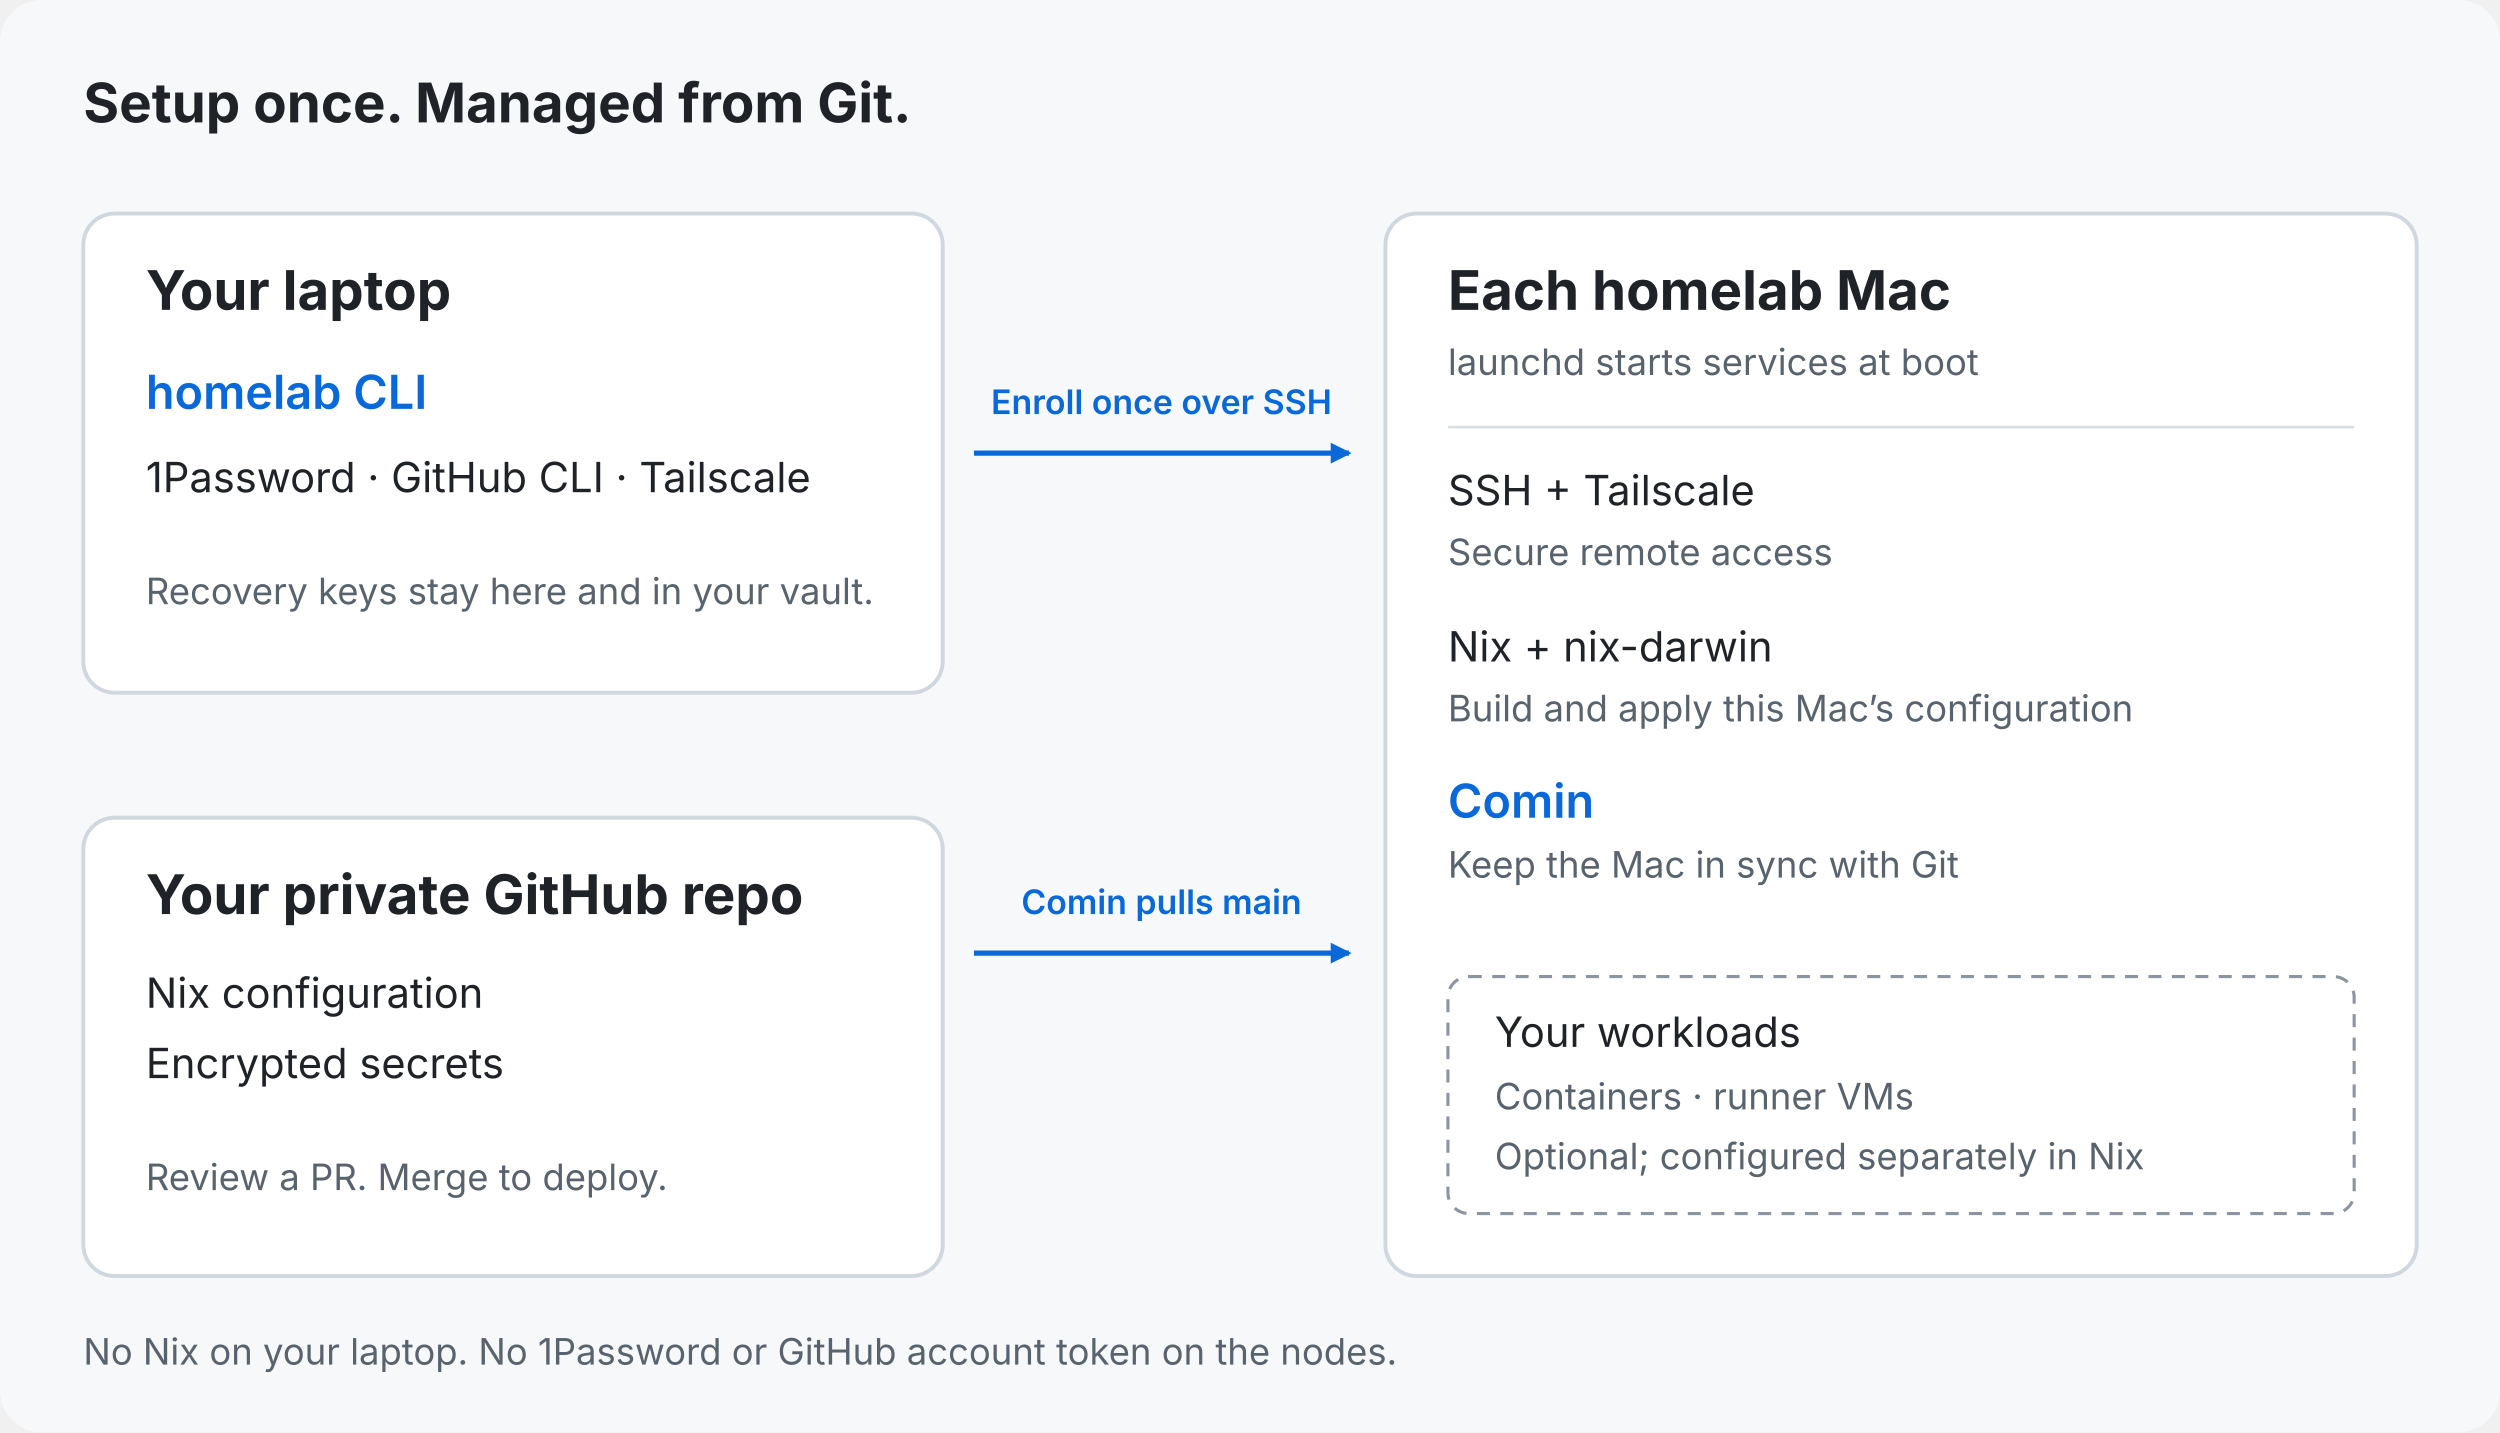
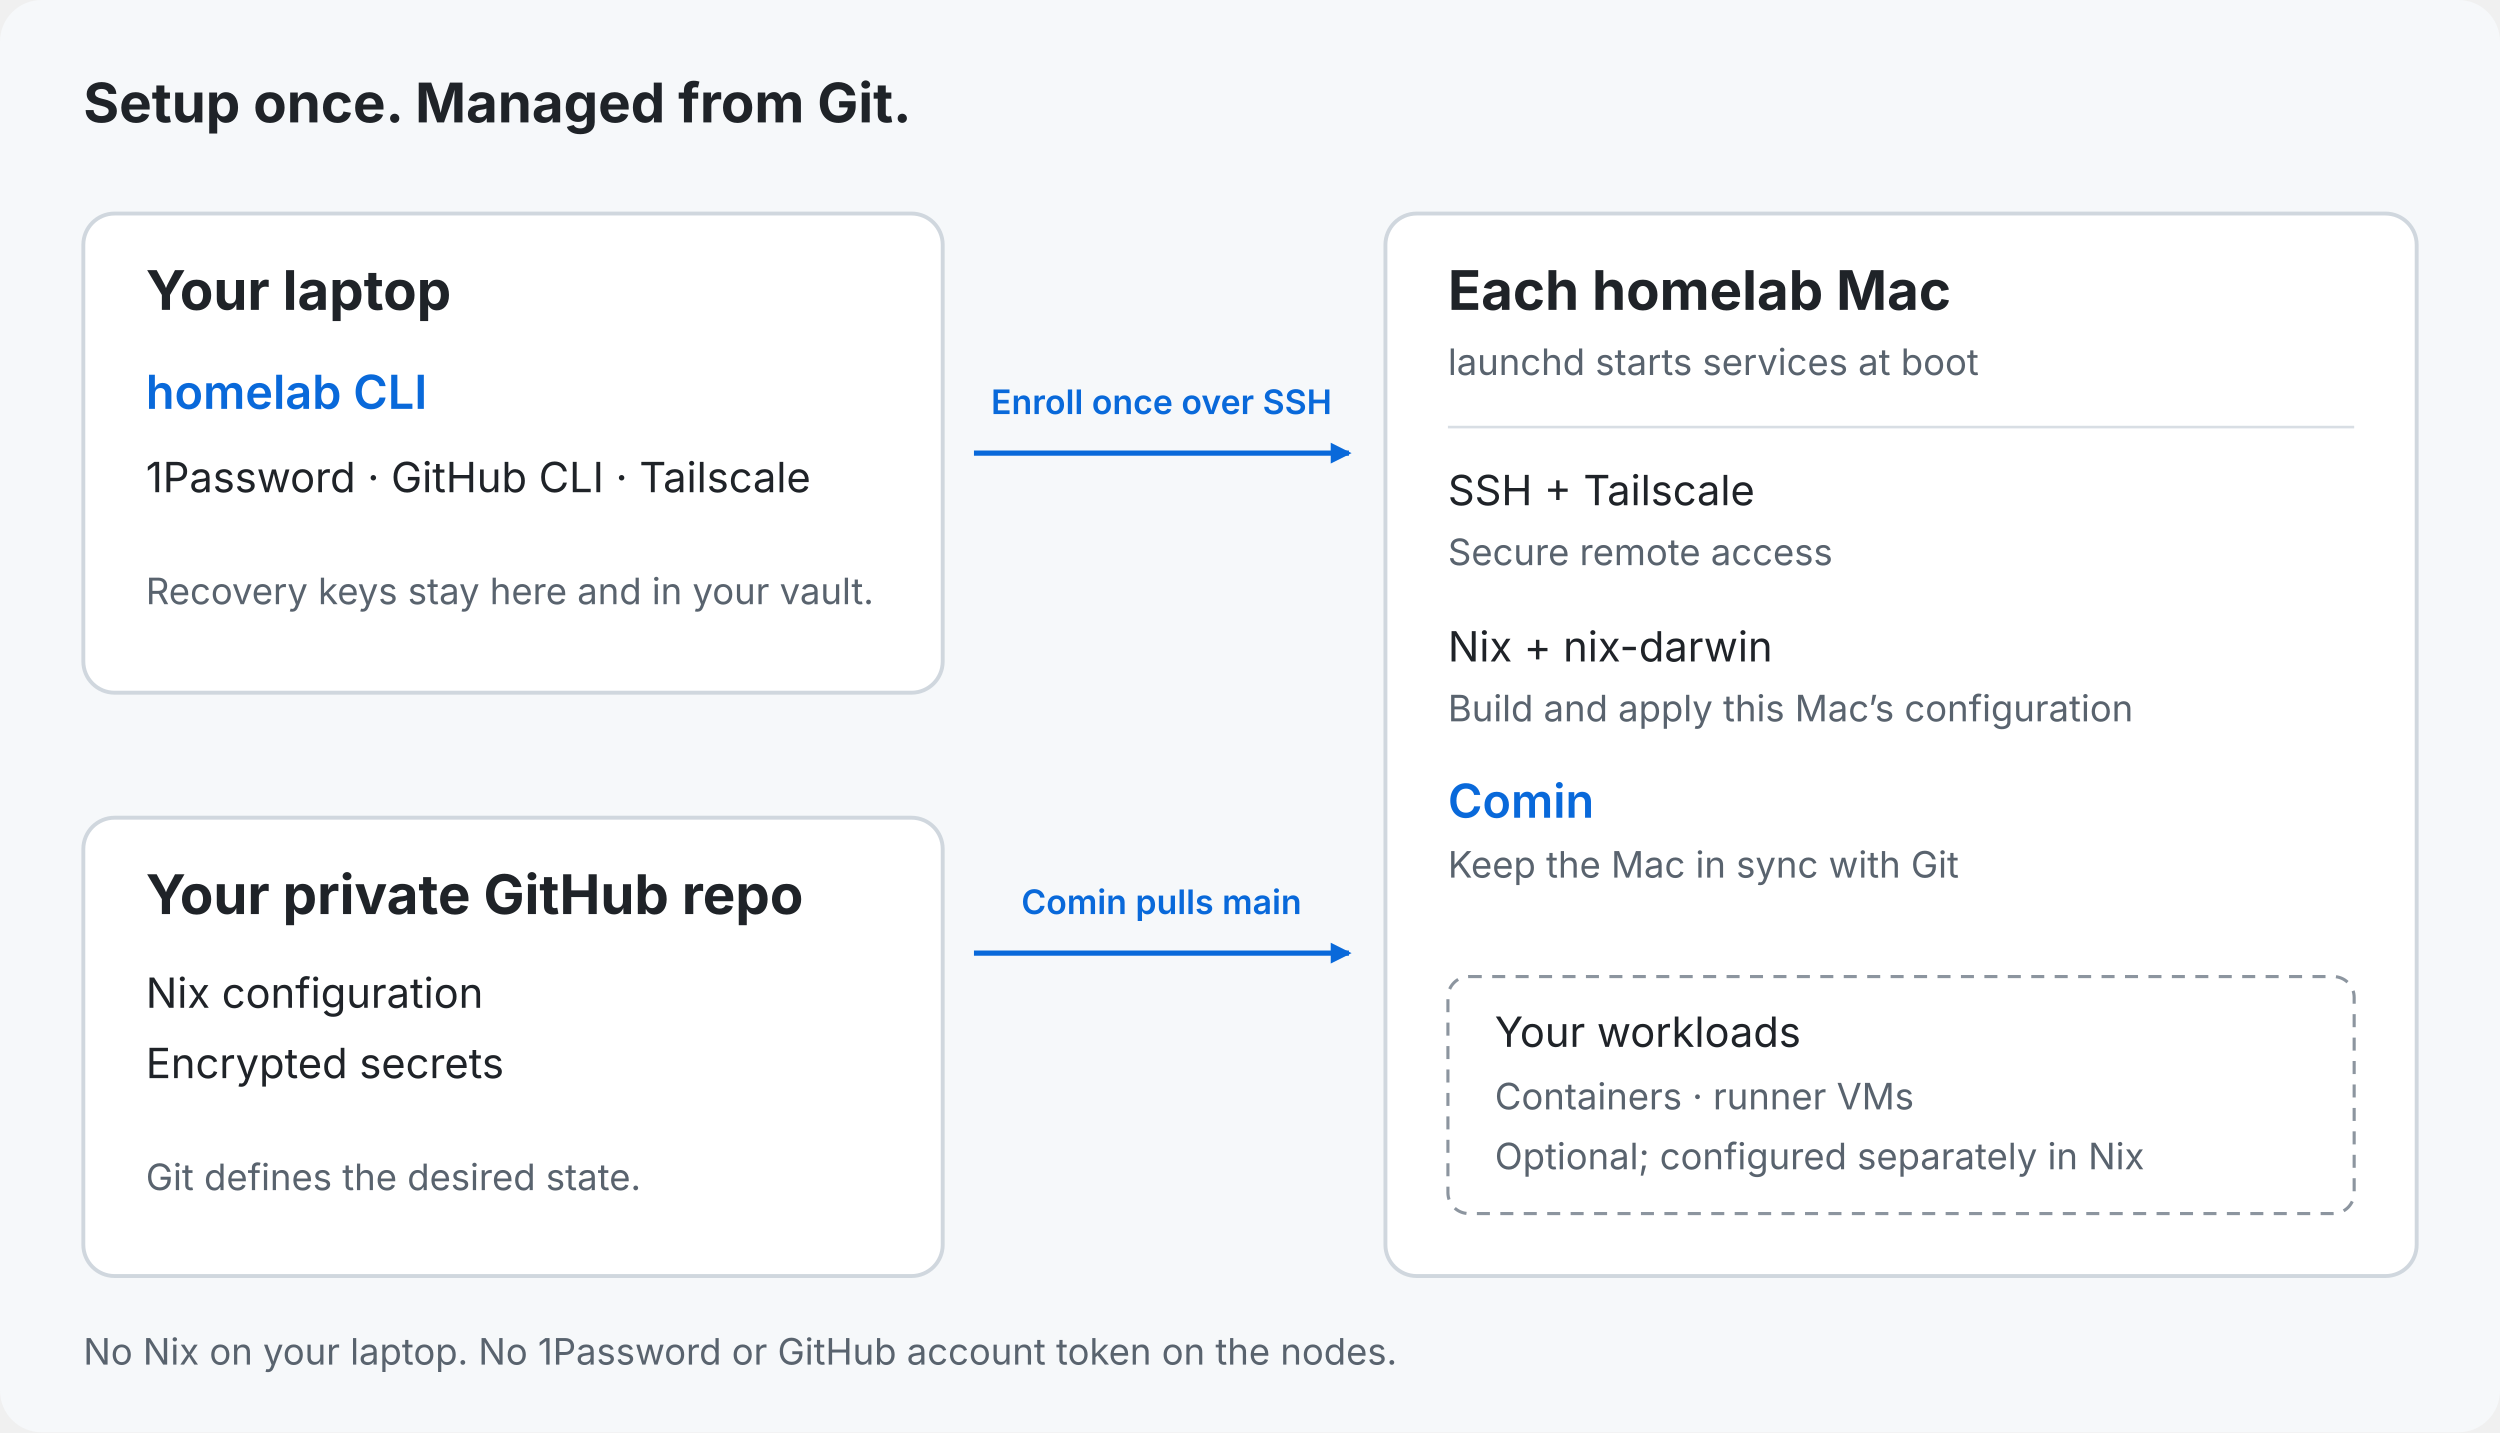
<svg xmlns="http://www.w3.org/2000/svg" width="768" height="440" viewBox="0 0 960 550" role="img" aria-labelledby="title description">
  <style>
    text { font-family: -apple-system, BlinkMacSystemFont, "Segoe UI", sans-serif; }
    .background { fill: #f6f8fa; }
    .panel { fill: #ffffff; stroke: #d0d7de; stroke-width: 1.5; }
    .heading { fill: #1f2328; font-size: 21px; font-weight: 650; }
    .body { fill: #1f2328; font-size: 16px; }
    .muted { fill: #59636e; font-size: 14px; }
    .accent { fill: #0969da; font-size: 18px; font-weight: 600; }
    .label { fill: #0969da; font-size: 13px; font-weight: 600; }
    .line { stroke: #d8dee4; stroke-width: 1; }
    .arrow { fill: none; stroke: #0969da; stroke-width: 2; marker-end: url(#arrow); }
    .arrowhead { fill: #0969da; }
    .optional { fill: none; stroke: #8c959f; stroke-width: 1.2; stroke-dasharray: 5 4; }
    @media (prefers-color-scheme: dark) {
      .background { fill: #0d1117; }
      .panel { fill: #161b22; stroke: #30363d; }
      .heading, .body { fill: #e6edf3; }
      .muted { fill: #9da7b3; }
      .accent, .label, .arrowhead { fill: #79c0ff; }
      .arrow { stroke: #79c0ff; }
      .line { stroke: #30363d; }
      .optional { stroke: #6e7681; }
    }
  </style>
  <defs>
    <marker id="arrow" markerWidth="8" markerHeight="8" refX="7" refY="4" orient="auto" markerUnits="userSpaceOnUse">
      <path class="arrowhead" d="M0 0L8 4L0 8Z" />
    </marker>
  </defs>
  <rect class="background" width="960" height="550" rx="16" />
  <text class="heading" x="32" y="47">Setup once. Managed from Git.</text>
  <rect class="panel" x="32" y="82" width="330" height="184" rx="12" />
  <text class="heading" x="56" y="119">Your laptop</text>
  <text class="accent" x="56" y="157">homelab CLI</text>
  <text class="body" x="56" y="189">1Password · GitHub CLI · Tailscale</text>
  <text class="muted" x="56" y="232">Recovery keys stay here and in your vault.</text>
  <rect class="panel" x="32" y="314" width="330" height="176" rx="12" />
  <text class="heading" x="56" y="351">Your private GitHub repo</text>
  <text class="body" x="56" y="387">Nix configuration</text>
  <text class="body" x="56" y="414">Encrypted secrets</text>
-   <text class="muted" x="56" y="457">Review a PR. Merge to deploy.</text>
+   <text class="muted" x="56" y="457">Git defines the desired state.</text>
  <path class="arrow" d="M374 174H518" />
  <text class="label" x="446" y="159" text-anchor="middle">Enroll once over SSH</text>
  <path class="arrow" d="M374 366H518" />
  <text class="label" x="446" y="351" text-anchor="middle">Comin pulls main</text>
  <rect class="panel" x="532" y="82" width="396" height="408" rx="12" />
  <text class="heading" x="556" y="119">Each homelab Mac</text>
  <text class="muted" x="556" y="144">launchd starts services at boot</text>
  <line class="line" x1="556" y1="164" x2="904" y2="164" />
  <text class="body" x="556" y="194">SSH + Tailscale</text>
  <text class="muted" x="556" y="217">Secure remote access</text>
  <text class="body" x="556" y="254">Nix + nix-darwin</text>
  <text class="muted" x="556" y="277">Build and apply this Mac’s configuration</text>
  <text class="accent" x="556" y="314">Comin</text>
  <text class="muted" x="556" y="337">Keep the Mac in sync with Git</text>
  <rect class="optional" x="556" y="375" width="348" height="91" rx="8" />
  <text class="body" x="574" y="402">Your workloads</text>
  <text class="muted" x="574" y="426">Containers · runner VMs</text>
  <text class="muted" x="574" y="449">Optional; configured separately in Nix</text>
  <text class="muted" x="32" y="524">No Nix on your laptop. No 1Password or GitHub account token on the nodes.</text>
</svg>
